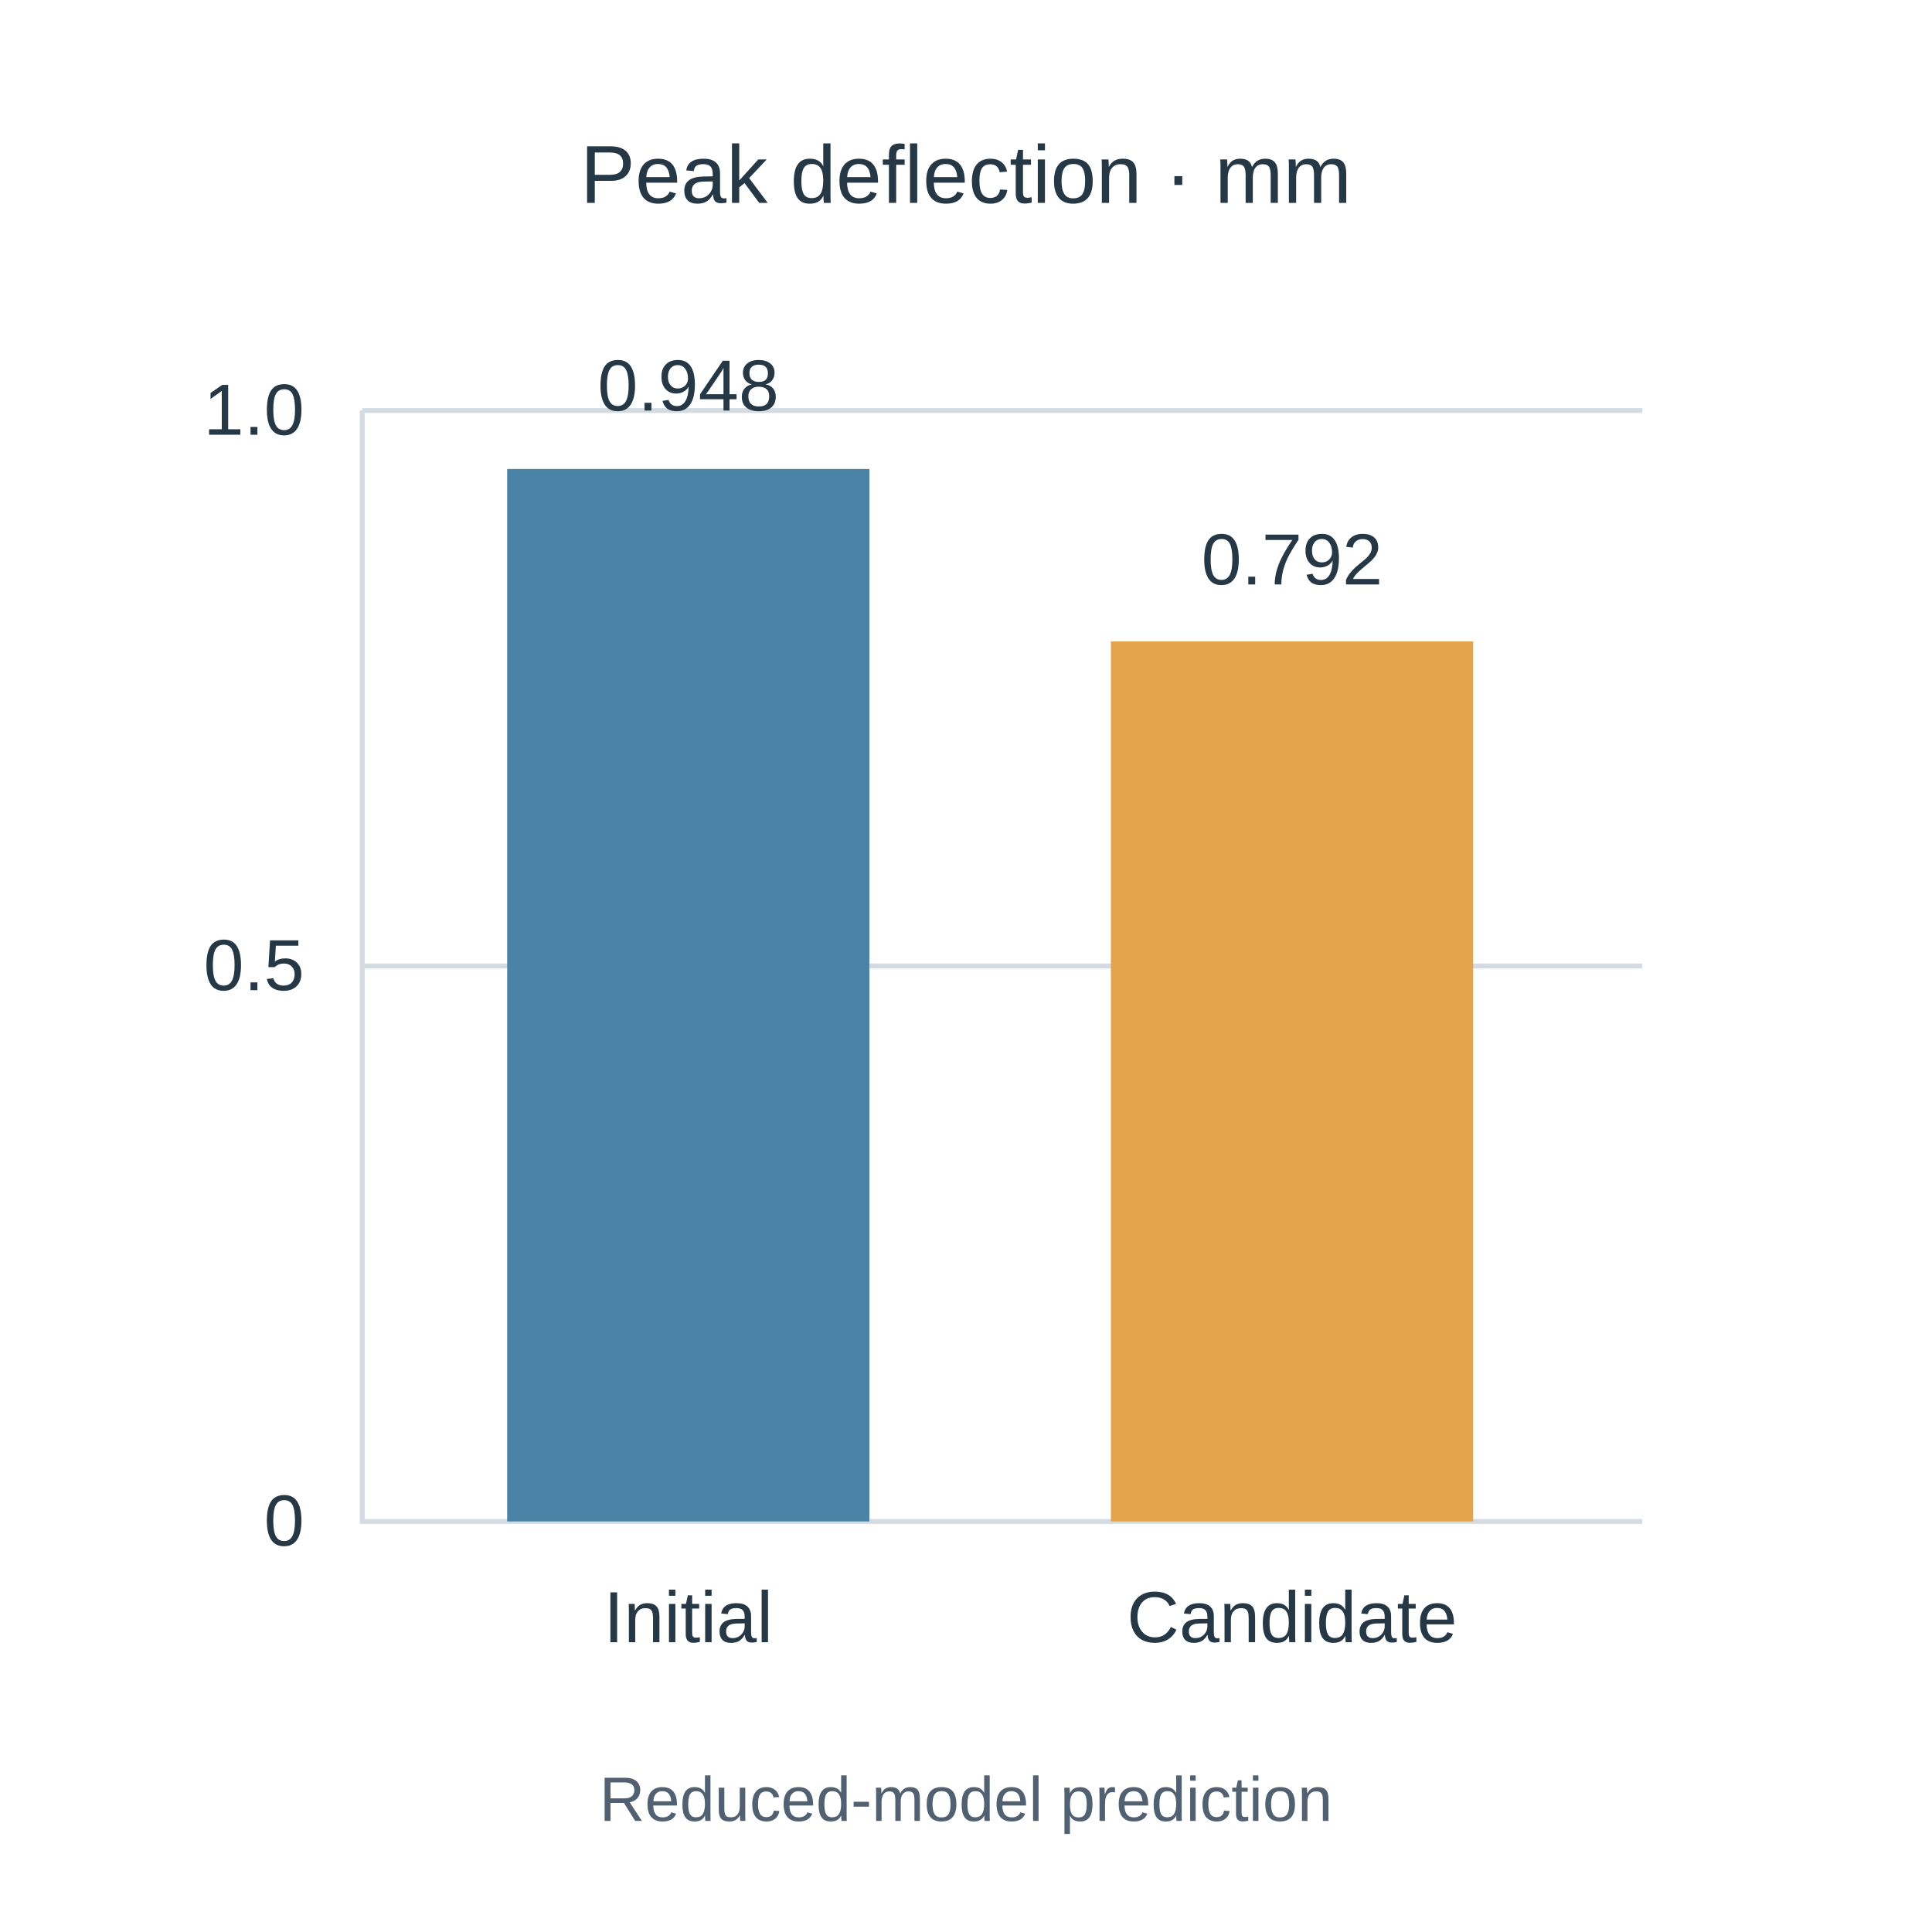
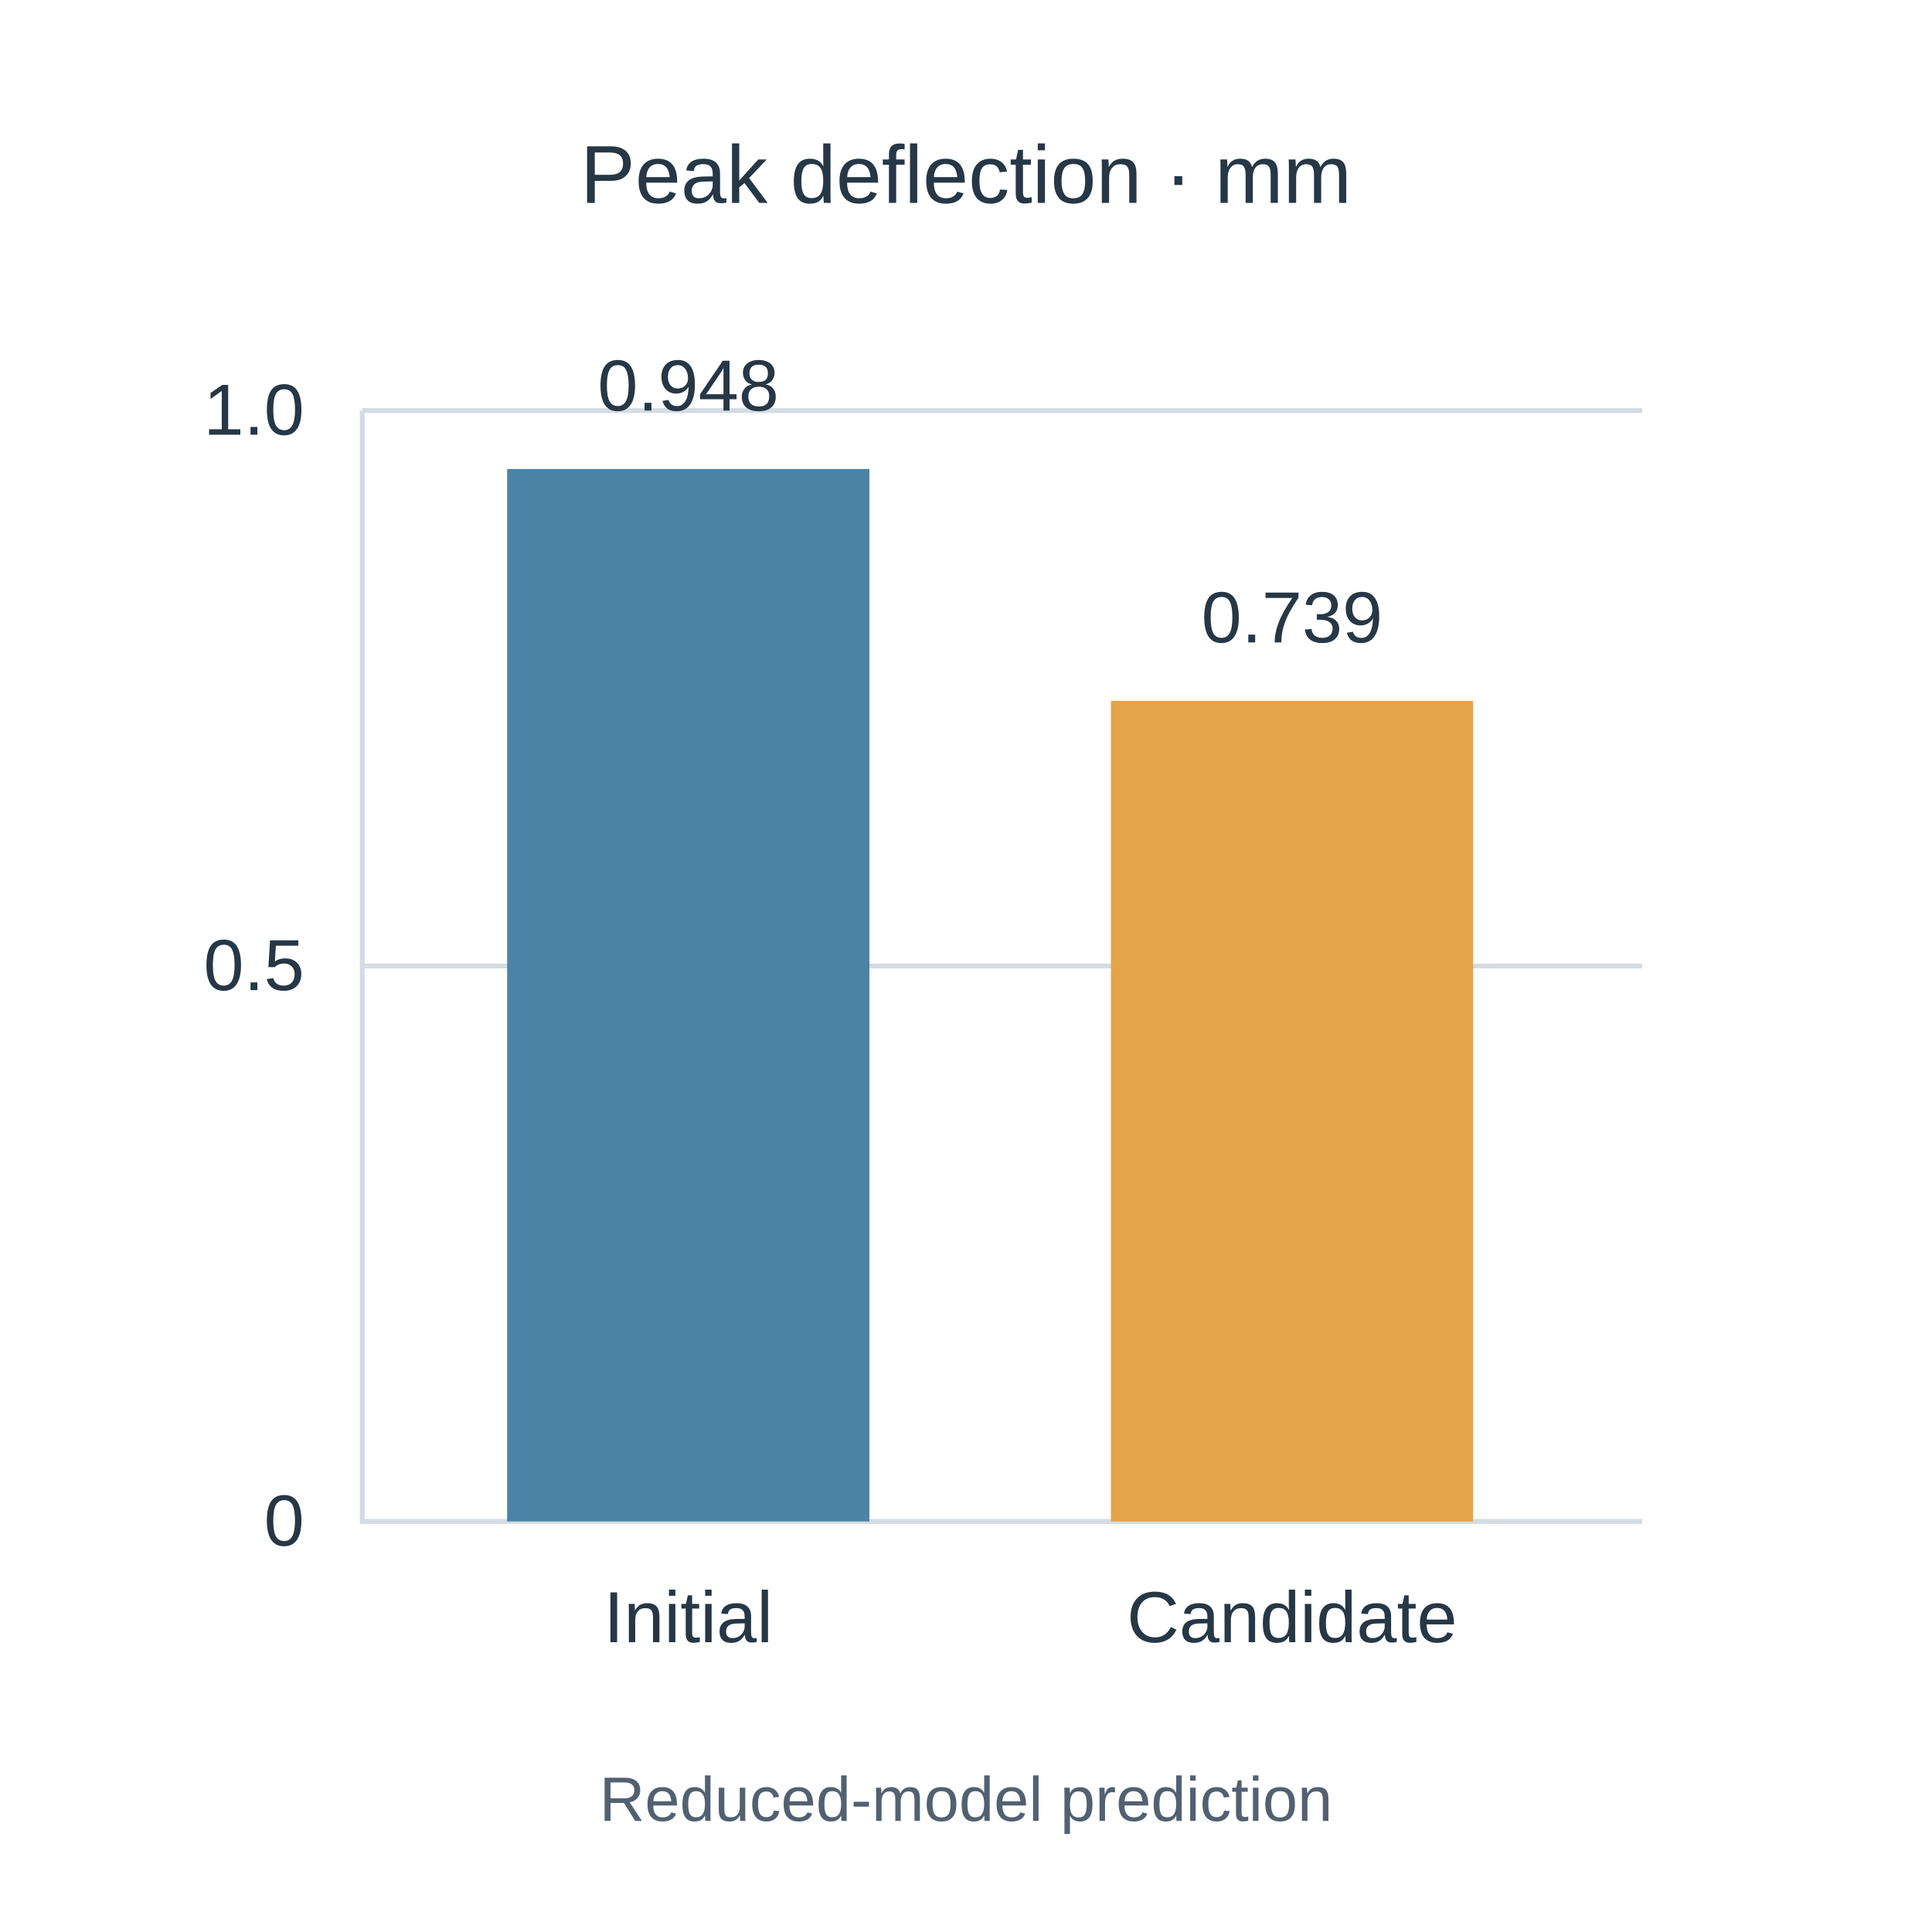
<svg xmlns="http://www.w3.org/2000/svg" width="400" height="400" viewBox="0 0 400 400" role="img" aria-labelledby="title desc">
  <rect width="400" height="400" fill="white" />
  <g font-family="Arial, sans-serif" fill="#263746" font-size="15">
    <text x="200" y="42" text-anchor="middle" font-size="17">Peak deflection · mm</text>
    <path d="M75 85V315H340 M75 200H340 M75 85H340" stroke="#d4dbe3" stroke-width="1" fill="none" />
    <text x="63" y="320" text-anchor="end">0</text>
    <text x="63" y="205" text-anchor="end">0.5</text>
    <text x="63" y="90" text-anchor="end">1.0</text>
    <rect x="105" y="97.1" width="75" height="217.9" fill="#4b83a6" />
-     <rect x="230" y="132.8" width="75" height="182.2" fill="#e3a44a" />
+     <rect x="230" y="145.1" width="75" height="169.9" fill="#e3a44a" />
    <text x="142.5" y="85" text-anchor="middle">0.948</text>
-     <text x="267.5" y="121" text-anchor="middle">0.792</text>
+     <text x="267.5" y="133" text-anchor="middle">0.739</text>
    <text x="142.5" y="340" text-anchor="middle">Initial</text>
    <text x="267.5" y="340" text-anchor="middle">Candidate</text>
    <text x="200" y="377" text-anchor="middle" font-size="13" fill="#526171">Reduced-model prediction</text>
  </g>
</svg>
